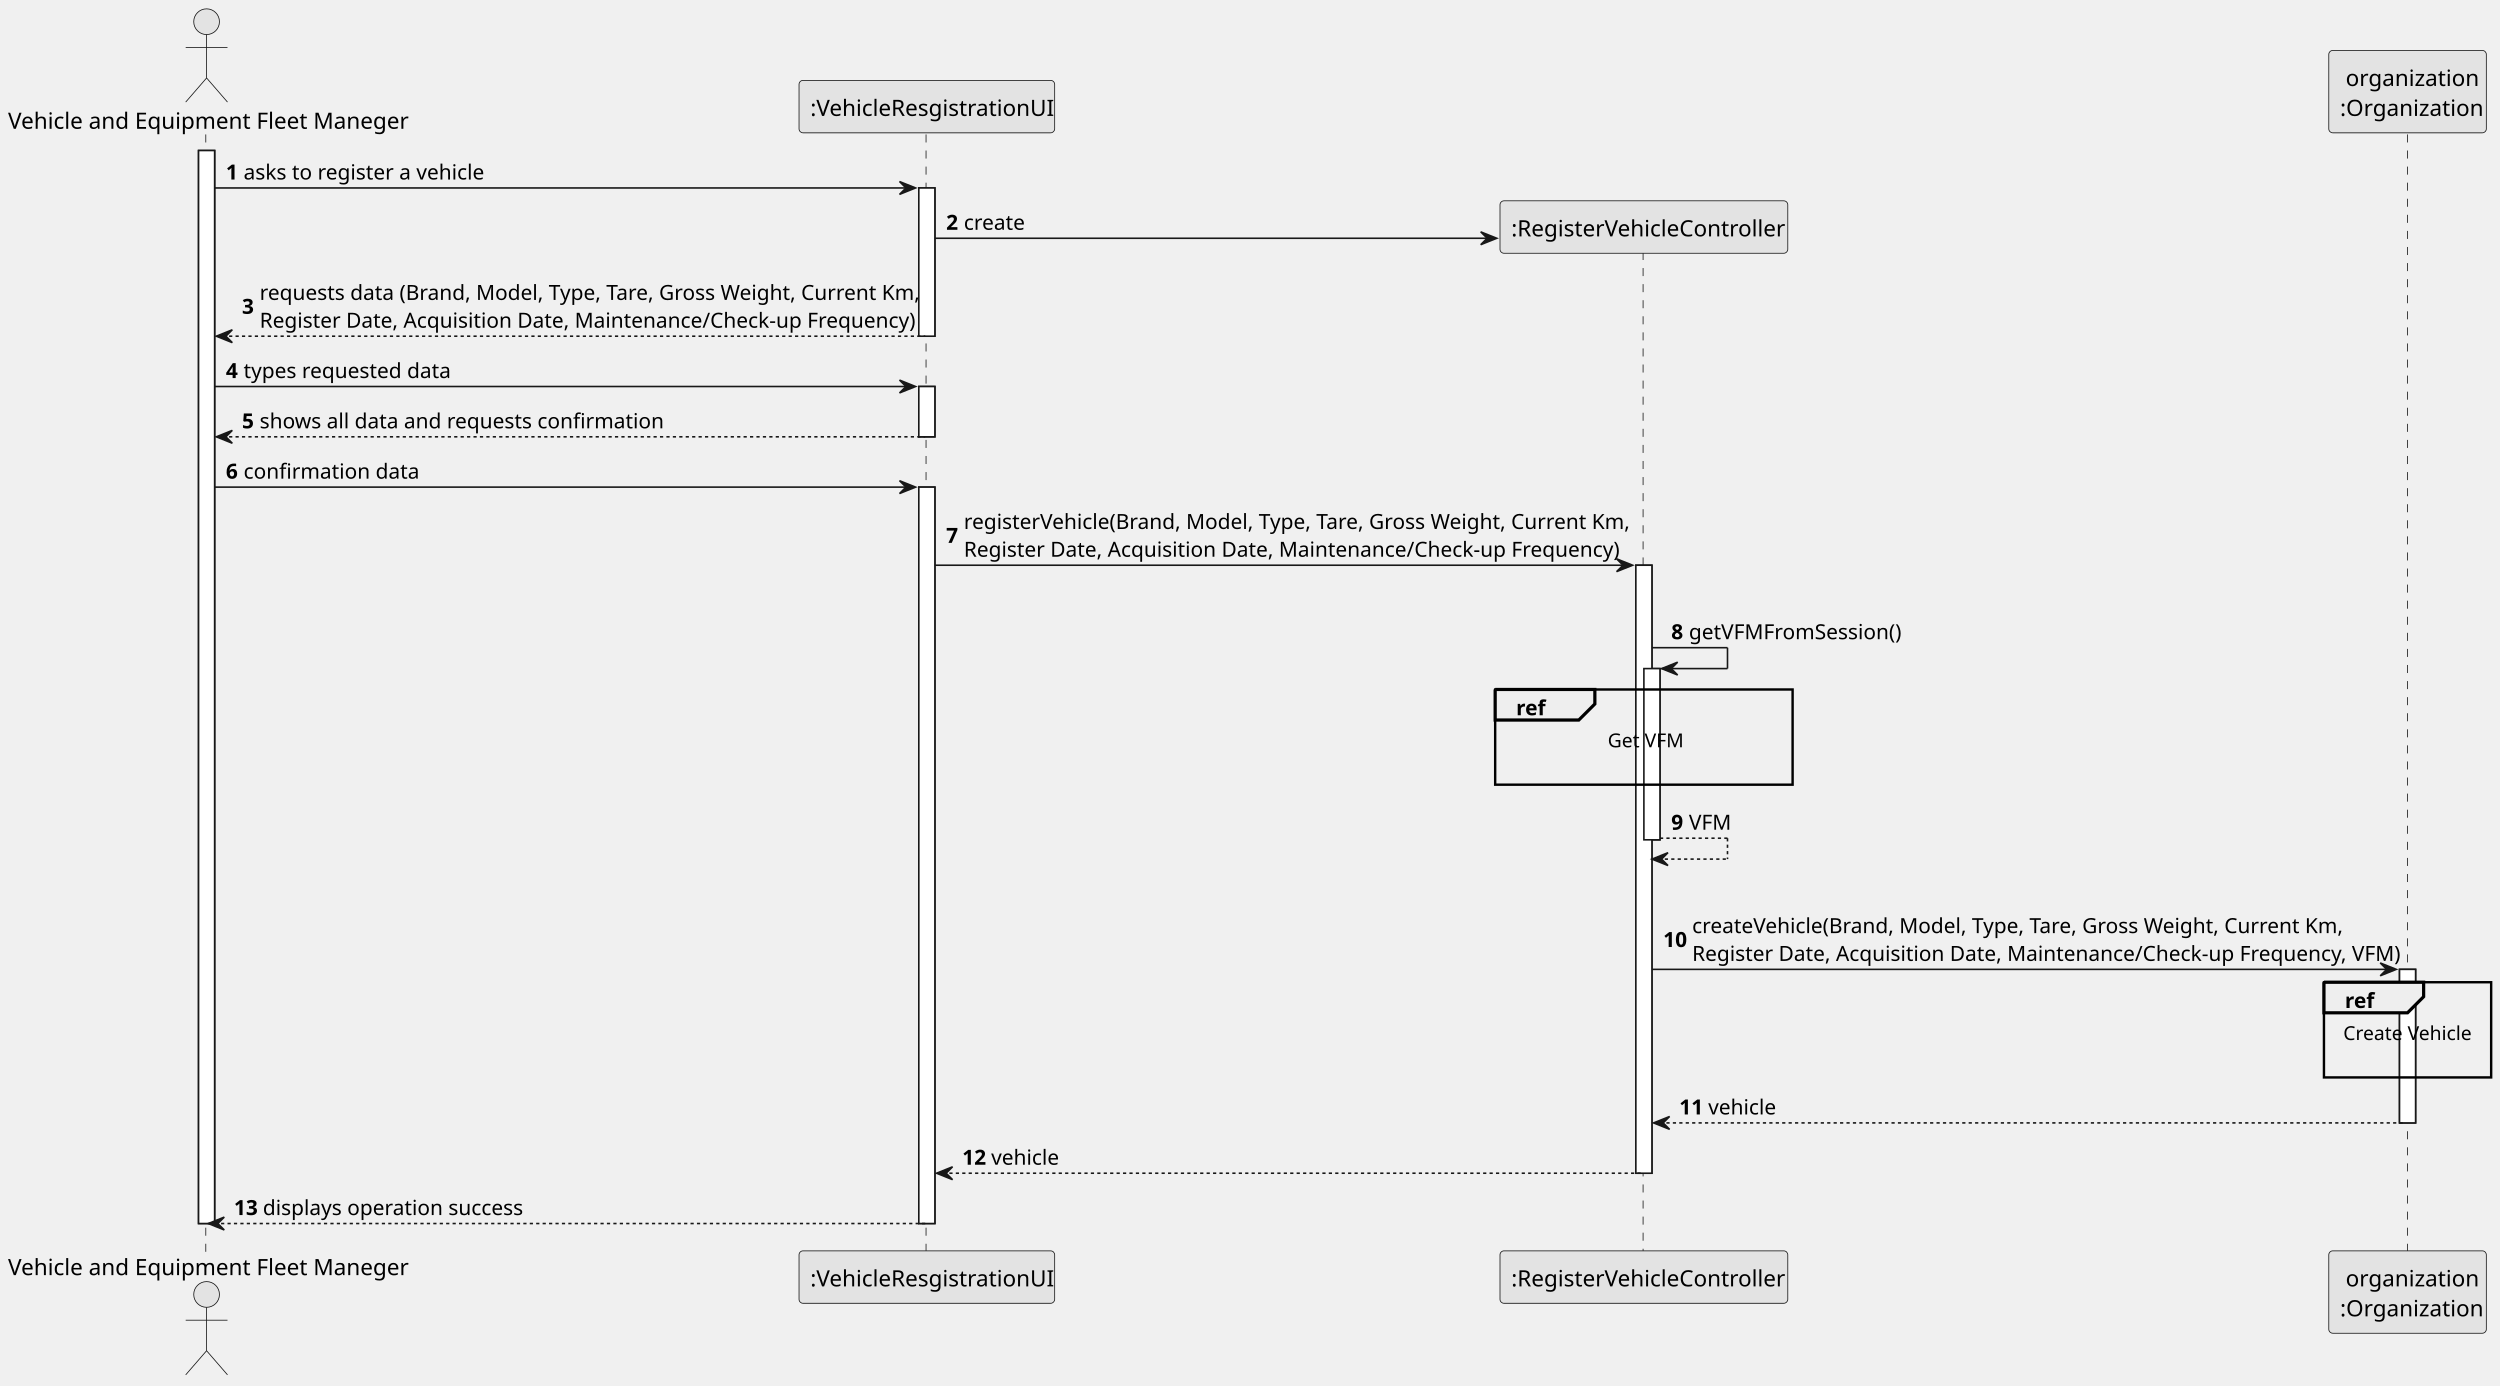
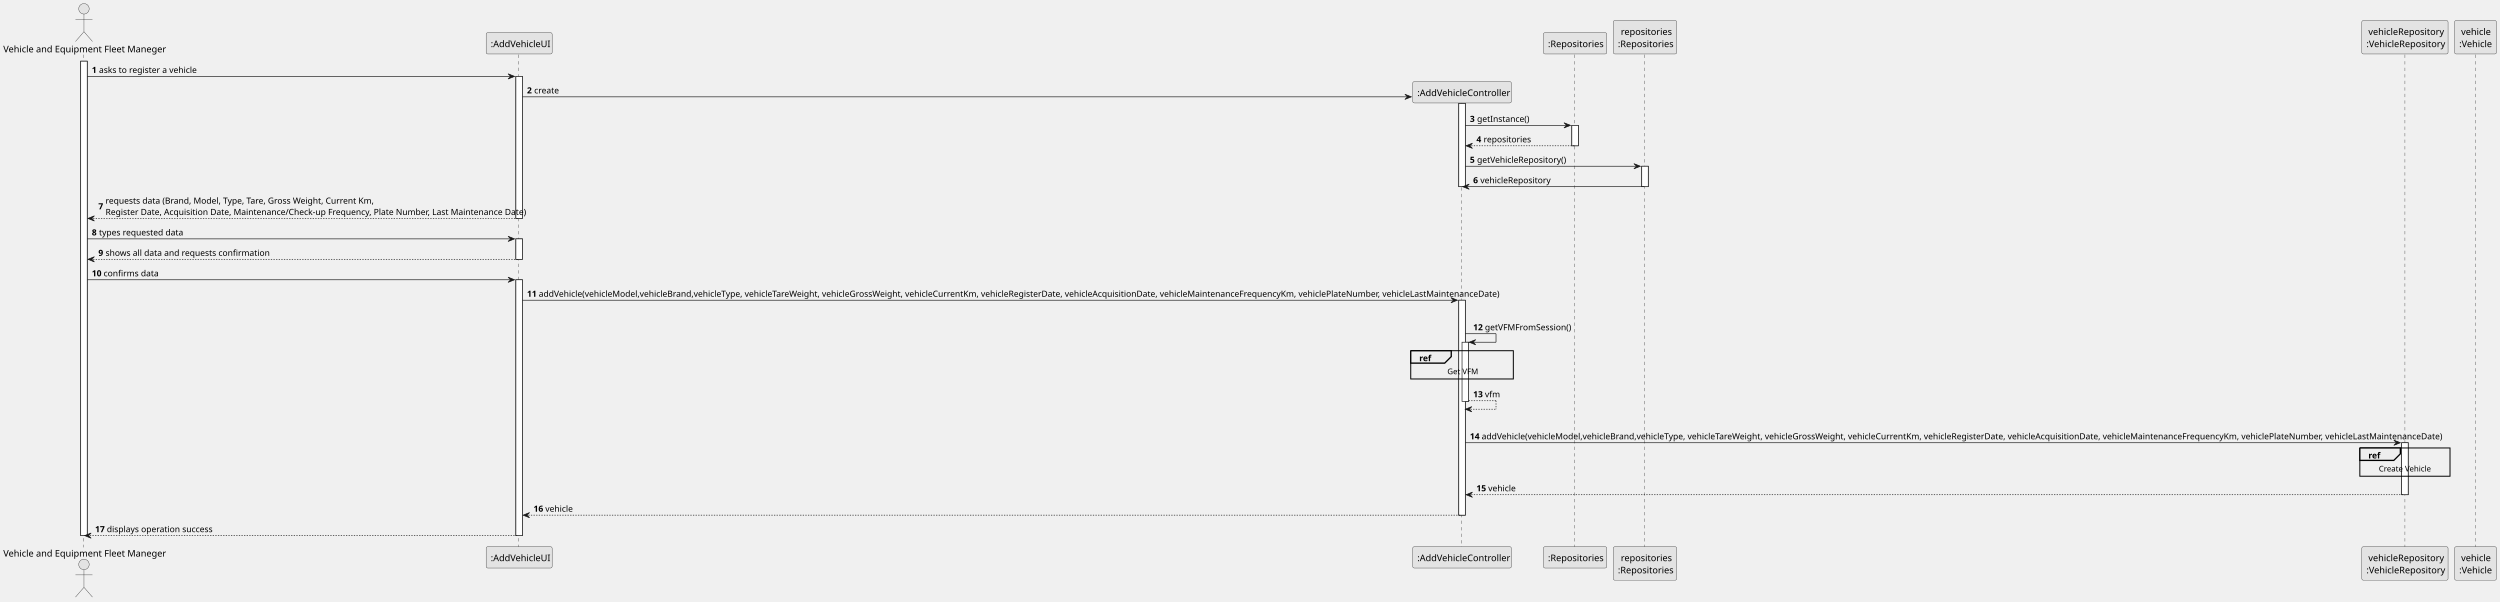
- <svg xmlns="http://www.w3.org/2000/svg" contentStyleType="text/css" height="862px" preserveAspectRatio="none" style="width:1555px;height:862px;background:#FFFFFF;" version="1.1" viewBox="0 0 1555 862" width="1555px" zoomAndPan="magnify">
+ <svg xmlns="http://www.w3.org/2000/svg" contentStyleType="text/css" height="920px" preserveAspectRatio="none" style="width:3826px;height:920px;background:#FFFFFF;" version="1.1" viewBox="0 0 3826 920" width="3826px" zoomAndPan="magnify">
  <defs />
  <g>
-     <rect fill="#FFFFFF" height="667.412" style="stroke:#181818;stroke-width:1.0;" width="10" x="123.5" y="93.621" />
-     <rect fill="#FFFFFF" height="92.203" style="stroke:#181818;stroke-width:1.0;" width="10" x="571.5" y="116.912" />
-     <rect fill="#FFFFFF" height="31.291" style="stroke:#181818;stroke-width:1.0;" width="10" x="571.5" y="240.406" />
-     <rect fill="#FFFFFF" height="458.045" style="stroke:#181818;stroke-width:1.0;" width="10" x="571.5" y="302.988" />
-     <rect fill="#FFFFFF" height="378.172" style="stroke:#181818;stroke-width:1.0;" width="10" x="1017.5" y="351.57" />
-     <rect fill="#FFFFFF" height="106.504" style="stroke:#181818;stroke-width:1.0;" width="10" x="1022.5" y="415.861" />
-     <rect fill="#FFFFFF" height="95.504" style="stroke:#181818;stroke-width:1.0;" width="10" x="1492.5" y="602.947" />
-     <line style="stroke:#181818;stroke-width:0.5;stroke-dasharray:5.0,5.0;" x1="128" x2="128" y1="83.621" y2="779.033" />
-     <line style="stroke:#181818;stroke-width:0.5;stroke-dasharray:5.0,5.0;" x1="576" x2="576" y1="83.621" y2="779.033" />
-     <line style="stroke:#181818;stroke-width:0.5;stroke-dasharray:5.0,5.0;" x1="1022" x2="1022" y1="156.723" y2="779.033" />
-     <line style="stroke:#181818;stroke-width:0.5;stroke-dasharray:5.0,5.0;" x1="1497.5" x2="1497.5" y1="83.621" y2="779.033" />
+     <rect fill="#FFFFFF" height="726.072" style="stroke:#181818;stroke-width:1.0;" width="10" x="123.5" y="93.621" />
+     <rect fill="#FFFFFF" height="217.367" style="stroke:#181818;stroke-width:1.0;" width="10" x="789.5" y="116.912" />
+     <rect fill="#FFFFFF" height="31.291" style="stroke:#181818;stroke-width:1.0;" width="10" x="789.5" y="365.57" />
+     <rect fill="#FFFFFF" height="391.541" style="stroke:#181818;stroke-width:1.0;" width="10" x="789.5" y="428.152" />
+     <rect fill="#FFFFFF" height="127.494" style="stroke:#181818;stroke-width:1.0;" width="10" x="2232.5" y="158.203" />
+     <rect fill="#FFFFFF" height="328.959" style="stroke:#181818;stroke-width:1.0;" width="10" x="2232.5" y="459.443" />
+     <rect fill="#FFFFFF" height="90.543" style="stroke:#181818;stroke-width:1.0;" width="10" x="2237.5" y="523.734" />
+     <rect fill="#FFFFFF" height="31.291" style="stroke:#181818;stroke-width:1.0;" width="10" x="2405.5" y="191.824" />
+     <rect fill="#FFFFFF" height="31.291" style="stroke:#181818;stroke-width:1.0;" width="10" x="2512.5" y="254.406" />
+     <rect fill="#FFFFFF" height="79.543" style="stroke:#181818;stroke-width:1.0;" width="10" x="3675.5" y="677.568" />
+     <line style="stroke:#181818;stroke-width:0.5;stroke-dasharray:5.0,5.0;" x1="128" x2="128" y1="83.621" y2="837.693" />
+     <line style="stroke:#181818;stroke-width:0.5;stroke-dasharray:5.0,5.0;" x1="794" x2="794" y1="83.621" y2="837.693" />
+     <line style="stroke:#181818;stroke-width:0.5;stroke-dasharray:5.0,5.0;" x1="2237" x2="2237" y1="156.723" y2="837.693" />
+     <line style="stroke:#181818;stroke-width:0.5;stroke-dasharray:5.0,5.0;" x1="2410" x2="2410" y1="83.621" y2="837.693" />
+     <line style="stroke:#181818;stroke-width:0.5;stroke-dasharray:5.0,5.0;" x1="2517" x2="2517" y1="83.621" y2="837.693" />
+     <line style="stroke:#181818;stroke-width:0.5;stroke-dasharray:5.0,5.0;" x1="3680.5" x2="3680.5" y1="83.621" y2="837.693" />
+     <line style="stroke:#181818;stroke-width:0.5;stroke-dasharray:5.0,5.0;" x1="3788.5" x2="3788.5" y1="83.621" y2="837.693" />
    <text fill="#000000" font-family="sans-serif" font-size="14" lengthAdjust="spacing" textLength="241" x="5" y="80.107">Vehicle and Equipment Fleet Maneger</text>
    <ellipse cx="128.5" cy="13.5" fill="#E3E3E3" rx="8" ry="8" style="stroke:#181818;stroke-width:0.5;" />
    <path d="M128.5,21.5 L128.5,48.5 M115.5,29.5 L141.5,29.5 M128.5,48.5 L115.5,63.5 M128.5,48.5 L141.5,63.5 " fill="none" style="stroke:#181818;stroke-width:0.5;" />
-     <text fill="#000000" font-family="sans-serif" font-size="14" lengthAdjust="spacing" textLength="241" x="5" y="793.141">Vehicle and Equipment Fleet Maneger</text>
-     <ellipse cx="128.5" cy="805.154" fill="#E3E3E3" rx="8" ry="8" style="stroke:#181818;stroke-width:0.5;" />
-     <path d="M128.5,813.154 L128.5,840.154 M115.5,821.154 L141.5,821.154 M128.5,840.154 L115.5,855.154 M128.5,840.154 L141.5,855.154 " fill="none" style="stroke:#181818;stroke-width:0.5;" />
-     <rect fill="#E3E3E3" height="32.621" rx="2.5" ry="2.5" style="stroke:#181818;stroke-width:0.5;" width="159" x="497" y="50" />
-     <text fill="#000000" font-family="sans-serif" font-size="14" lengthAdjust="spacing" textLength="145" x="504" y="72.107">:VehicleResgistrationUI</text>
-     <rect fill="#E3E3E3" height="32.621" rx="2.5" ry="2.5" style="stroke:#181818;stroke-width:0.5;" width="159" x="497" y="778.033" />
-     <text fill="#000000" font-family="sans-serif" font-size="14" lengthAdjust="spacing" textLength="145" x="504" y="800.141">:VehicleResgistrationUI</text>
-     <rect fill="#E3E3E3" height="32.621" rx="2.5" ry="2.5" style="stroke:#181818;stroke-width:0.5;" width="179" x="933" y="778.033" />
-     <text fill="#000000" font-family="sans-serif" font-size="14" lengthAdjust="spacing" textLength="165" x="940" y="800.141">:RegisterVehicleController</text>
-     <rect fill="#E3E3E3" height="51.242" rx="2.5" ry="2.5" style="stroke:#181818;stroke-width:0.5;" width="98" x="1448.5" y="31.379" />
-     <text fill="#000000" font-family="sans-serif" font-size="14" lengthAdjust="spacing" textLength="77" x="1459" y="53.486">organization</text>
-     <text fill="#000000" font-family="sans-serif" font-size="14" lengthAdjust="spacing" textLength="84" x="1455.5" y="72.107">:Organization</text>
-     <rect fill="#E3E3E3" height="51.242" rx="2.5" ry="2.5" style="stroke:#181818;stroke-width:0.5;" width="98" x="1448.5" y="778.033" />
-     <text fill="#000000" font-family="sans-serif" font-size="14" lengthAdjust="spacing" textLength="77" x="1459" y="800.141">organization</text>
-     <text fill="#000000" font-family="sans-serif" font-size="14" lengthAdjust="spacing" textLength="84" x="1455.5" y="818.762">:Organization</text>
-     <rect fill="#FFFFFF" height="667.412" style="stroke:#181818;stroke-width:1.0;" width="10" x="123.5" y="93.621" />
-     <rect fill="#FFFFFF" height="92.203" style="stroke:#181818;stroke-width:1.0;" width="10" x="571.5" y="116.912" />
-     <rect fill="#FFFFFF" height="31.291" style="stroke:#181818;stroke-width:1.0;" width="10" x="571.5" y="240.406" />
-     <rect fill="#FFFFFF" height="458.045" style="stroke:#181818;stroke-width:1.0;" width="10" x="571.5" y="302.988" />
-     <rect fill="#FFFFFF" height="378.172" style="stroke:#181818;stroke-width:1.0;" width="10" x="1017.5" y="351.57" />
-     <rect fill="#FFFFFF" height="106.504" style="stroke:#181818;stroke-width:1.0;" width="10" x="1022.5" y="415.861" />
-     <rect fill="#FFFFFF" height="95.504" style="stroke:#181818;stroke-width:1.0;" width="10" x="1492.5" y="602.947" />
-     <polygon fill="#181818" points="559.5,112.912,569.5,116.912,559.5,120.912,563.5,116.912" style="stroke:#181818;stroke-width:1.0;" />
-     <line style="stroke:#181818;stroke-width:1.0;" x1="133.5" x2="565.5" y1="116.912" y2="116.912" />
+     <text fill="#000000" font-family="sans-serif" font-size="14" lengthAdjust="spacing" textLength="241" x="5" y="851.801">Vehicle and Equipment Fleet Maneger</text>
+     <ellipse cx="128.5" cy="863.814" fill="#E3E3E3" rx="8" ry="8" style="stroke:#181818;stroke-width:0.5;" />
+     <path d="M128.5,871.814 L128.5,898.814 M115.5,879.814 L141.5,879.814 M128.5,898.814 L115.5,913.814 M128.5,898.814 L141.5,913.814 " fill="none" style="stroke:#181818;stroke-width:0.5;" />
+     <rect fill="#E3E3E3" height="32.621" rx="2.5" ry="2.5" style="stroke:#181818;stroke-width:0.5;" width="101" x="744" y="50" />
+     <text fill="#000000" font-family="sans-serif" font-size="14" lengthAdjust="spacing" textLength="87" x="751" y="72.107">:AddVehicleUI</text>
+     <rect fill="#E3E3E3" height="32.621" rx="2.5" ry="2.5" style="stroke:#181818;stroke-width:0.5;" width="101" x="744" y="836.693" />
+     <text fill="#000000" font-family="sans-serif" font-size="14" lengthAdjust="spacing" textLength="87" x="751" y="858.801">:AddVehicleUI</text>
+     <rect fill="#E3E3E3" height="32.621" rx="2.5" ry="2.5" style="stroke:#181818;stroke-width:0.5;" width="151" x="2162" y="836.693" />
+     <text fill="#000000" font-family="sans-serif" font-size="14" lengthAdjust="spacing" textLength="137" x="2169" y="858.801">:AddVehicleController</text>
+     <rect fill="#E3E3E3" height="32.621" rx="2.5" ry="2.5" style="stroke:#181818;stroke-width:0.5;" width="97" x="2362" y="50" />
+     <text fill="#000000" font-family="sans-serif" font-size="14" lengthAdjust="spacing" textLength="83" x="2369" y="72.107">:Repositories</text>
+     <rect fill="#E3E3E3" height="32.621" rx="2.5" ry="2.5" style="stroke:#181818;stroke-width:0.5;" width="97" x="2362" y="836.693" />
+     <text fill="#000000" font-family="sans-serif" font-size="14" lengthAdjust="spacing" textLength="83" x="2369" y="858.801">:Repositories</text>
+     <rect fill="#E3E3E3" height="51.242" rx="2.5" ry="2.5" style="stroke:#181818;stroke-width:0.5;" width="97" x="2469" y="31.379" />
+     <text fill="#000000" font-family="sans-serif" font-size="14" lengthAdjust="spacing" textLength="74" x="2480.5" y="53.486">repositories</text>
+     <text fill="#000000" font-family="sans-serif" font-size="14" lengthAdjust="spacing" textLength="83" x="2476" y="72.107">:Repositories</text>
+     <rect fill="#E3E3E3" height="51.242" rx="2.5" ry="2.5" style="stroke:#181818;stroke-width:0.5;" width="97" x="2469" y="836.693" />
+     <text fill="#000000" font-family="sans-serif" font-size="14" lengthAdjust="spacing" textLength="74" x="2480.5" y="858.801">repositories</text>
+     <text fill="#000000" font-family="sans-serif" font-size="14" lengthAdjust="spacing" textLength="83" x="2476" y="877.422">:Repositories</text>
+     <rect fill="#E3E3E3" height="51.242" rx="2.5" ry="2.5" style="stroke:#181818;stroke-width:0.5;" width="132" x="3614.5" y="31.379" />
+     <text fill="#000000" font-family="sans-serif" font-size="14" lengthAdjust="spacing" textLength="112" x="3624.5" y="53.486">vehicleRepository</text>
+     <text fill="#000000" font-family="sans-serif" font-size="14" lengthAdjust="spacing" textLength="118" x="3621.5" y="72.107">:VehicleRepository</text>
+     <rect fill="#E3E3E3" height="51.242" rx="2.5" ry="2.5" style="stroke:#181818;stroke-width:0.5;" width="132" x="3614.5" y="836.693" />
+     <text fill="#000000" font-family="sans-serif" font-size="14" lengthAdjust="spacing" textLength="112" x="3624.5" y="858.801">vehicleRepository</text>
+     <text fill="#000000" font-family="sans-serif" font-size="14" lengthAdjust="spacing" textLength="118" x="3621.5" y="877.422">:VehicleRepository</text>
+     <rect fill="#E3E3E3" height="51.242" rx="2.5" ry="2.5" style="stroke:#181818;stroke-width:0.5;" width="64" x="3756.5" y="31.379" />
+     <text fill="#000000" font-family="sans-serif" font-size="14" lengthAdjust="spacing" textLength="44" x="3766.5" y="53.486">vehicle</text>
+     <text fill="#000000" font-family="sans-serif" font-size="14" lengthAdjust="spacing" textLength="50" x="3763.5" y="72.107">:Vehicle</text>
+     <rect fill="#E3E3E3" height="51.242" rx="2.5" ry="2.5" style="stroke:#181818;stroke-width:0.5;" width="64" x="3756.5" y="836.693" />
+     <text fill="#000000" font-family="sans-serif" font-size="14" lengthAdjust="spacing" textLength="44" x="3766.5" y="858.801">vehicle</text>
+     <text fill="#000000" font-family="sans-serif" font-size="14" lengthAdjust="spacing" textLength="50" x="3763.5" y="877.422">:Vehicle</text>
+     <rect fill="#FFFFFF" height="726.072" style="stroke:#181818;stroke-width:1.0;" width="10" x="123.5" y="93.621" />
+     <rect fill="#FFFFFF" height="217.367" style="stroke:#181818;stroke-width:1.0;" width="10" x="789.5" y="116.912" />
+     <rect fill="#FFFFFF" height="31.291" style="stroke:#181818;stroke-width:1.0;" width="10" x="789.5" y="365.57" />
+     <rect fill="#FFFFFF" height="391.541" style="stroke:#181818;stroke-width:1.0;" width="10" x="789.5" y="428.152" />
+     <rect fill="#FFFFFF" height="127.494" style="stroke:#181818;stroke-width:1.0;" width="10" x="2232.5" y="158.203" />
+     <rect fill="#FFFFFF" height="328.959" style="stroke:#181818;stroke-width:1.0;" width="10" x="2232.5" y="459.443" />
+     <rect fill="#FFFFFF" height="90.543" style="stroke:#181818;stroke-width:1.0;" width="10" x="2237.5" y="523.734" />
+     <rect fill="#FFFFFF" height="31.291" style="stroke:#181818;stroke-width:1.0;" width="10" x="2405.5" y="191.824" />
+     <rect fill="#FFFFFF" height="31.291" style="stroke:#181818;stroke-width:1.0;" width="10" x="2512.5" y="254.406" />
+     <rect fill="#FFFFFF" height="79.543" style="stroke:#181818;stroke-width:1.0;" width="10" x="3675.5" y="677.568" />
+     <polygon fill="#181818" points="777.5,112.912,787.5,116.912,777.5,120.912,781.5,116.912" style="stroke:#181818;stroke-width:1.0;" />
+     <line style="stroke:#181818;stroke-width:1.0;" x1="133.5" x2="783.5" y1="116.912" y2="116.912" />
    <text fill="#000000" font-family="sans-serif" font-size="13" font-weight="bold" lengthAdjust="spacing" textLength="7" x="140.5" y="111.649">1</text>
    <text fill="#000000" font-family="sans-serif" font-size="13" lengthAdjust="spacing" textLength="144" x="151.5" y="111.649">asks to register a vehicle</text>
-     <polygon fill="#181818" points="921,144.203,931,148.203,921,152.203,925,148.203" style="stroke:#181818;stroke-width:1.0;" />
-     <line style="stroke:#181818;stroke-width:1.0;" x1="581.5" x2="927" y1="148.203" y2="148.203" />
-     <text fill="#000000" font-family="sans-serif" font-size="13" font-weight="bold" lengthAdjust="spacing" textLength="7" x="588.5" y="142.94">2</text>
-     <text fill="#000000" font-family="sans-serif" font-size="13" lengthAdjust="spacing" textLength="36" x="599.5" y="142.94">create</text>
-     <rect fill="#E3E3E3" height="32.621" rx="2.5" ry="2.5" style="stroke:#181818;stroke-width:0.5;" width="179" x="933" y="124.912" />
-     <text fill="#000000" font-family="sans-serif" font-size="14" lengthAdjust="spacing" textLength="165" x="940" y="147.019">:RegisterVehicleController</text>
-     <polygon fill="#181818" points="144.5,205.115,134.5,209.115,144.5,213.115,140.5,209.115" style="stroke:#181818;stroke-width:1.0;" />
-     <line style="stroke:#181818;stroke-width:1.0;stroke-dasharray:2.0,2.0;" x1="138.5" x2="575.5" y1="209.115" y2="209.115" />
-     <text fill="#000000" font-family="sans-serif" font-size="13" font-weight="bold" lengthAdjust="spacing" textLength="7" x="150.5" y="195.207">3</text>
-     <text fill="#000000" font-family="sans-serif" font-size="13" lengthAdjust="spacing" textLength="399" x="161.5" y="186.561">requests data (Brand, Model, Type, Tare, Gross Weight, Current Km,</text>
-     <text fill="#000000" font-family="sans-serif" font-size="13" lengthAdjust="spacing" textLength="392" x="161.5" y="203.852">Register Date, Acquisition Date, Maintenance/Check-up Frequency)</text>
-     <polygon fill="#181818" points="559.5,236.406,569.5,240.406,559.5,244.406,563.5,240.406" style="stroke:#181818;stroke-width:1.0;" />
-     <line style="stroke:#181818;stroke-width:1.0;" x1="133.5" x2="565.5" y1="240.406" y2="240.406" />
-     <text fill="#000000" font-family="sans-serif" font-size="13" font-weight="bold" lengthAdjust="spacing" textLength="7" x="140.5" y="235.144">4</text>
-     <text fill="#000000" font-family="sans-serif" font-size="13" lengthAdjust="spacing" textLength="122" x="151.5" y="235.144">types requested data</text>
-     <polygon fill="#181818" points="144.5,267.697,134.5,271.697,144.5,275.697,140.5,271.697" style="stroke:#181818;stroke-width:1.0;" />
-     <line style="stroke:#181818;stroke-width:1.0;stroke-dasharray:2.0,2.0;" x1="138.5" x2="575.5" y1="271.697" y2="271.697" />
-     <text fill="#000000" font-family="sans-serif" font-size="13" font-weight="bold" lengthAdjust="spacing" textLength="7" x="150.5" y="266.435">5</text>
-     <text fill="#000000" font-family="sans-serif" font-size="13" lengthAdjust="spacing" textLength="236" x="161.5" y="266.435">shows all data and requests confirmation</text>
-     <polygon fill="#181818" points="559.5,298.988,569.5,302.988,559.5,306.988,563.5,302.988" style="stroke:#181818;stroke-width:1.0;" />
-     <line style="stroke:#181818;stroke-width:1.0;" x1="133.5" x2="565.5" y1="302.988" y2="302.988" />
-     <text fill="#000000" font-family="sans-serif" font-size="13" font-weight="bold" lengthAdjust="spacing" textLength="7" x="140.5" y="297.726">6</text>
-     <text fill="#000000" font-family="sans-serif" font-size="13" lengthAdjust="spacing" textLength="99" x="151.5" y="297.726">confirmation data</text>
-     <polygon fill="#181818" points="1005.5,347.57,1015.5,351.57,1005.5,355.57,1009.5,351.57" style="stroke:#181818;stroke-width:1.0;" />
-     <line style="stroke:#181818;stroke-width:1.0;" x1="581.5" x2="1011.5" y1="351.57" y2="351.57" />
-     <text fill="#000000" font-family="sans-serif" font-size="13" font-weight="bold" lengthAdjust="spacing" textLength="7" x="588.5" y="337.662">7</text>
-     <text fill="#000000" font-family="sans-serif" font-size="13" lengthAdjust="spacing" textLength="402" x="599.5" y="329.017">registerVehicle(Brand, Model, Type, Tare, Gross Weight, Current Km,</text>
-     <text fill="#000000" font-family="sans-serif" font-size="13" lengthAdjust="spacing" textLength="392" x="599.5" y="346.308">Register Date, Acquisition Date, Maintenance/Check-up Frequency)</text>
-     <line style="stroke:#181818;stroke-width:1.0;" x1="1027.5" x2="1074.5" y1="402.861" y2="402.861" />
-     <line style="stroke:#181818;stroke-width:1.0;" x1="1074.5" x2="1074.5" y1="402.861" y2="415.861" />
-     <line style="stroke:#181818;stroke-width:1.0;" x1="1033.5" x2="1074.5" y1="415.861" y2="415.861" />
-     <polygon fill="#181818" points="1043.5,411.861,1033.5,415.861,1043.5,419.861,1039.5,415.861" style="stroke:#181818;stroke-width:1.0;" />
-     <text fill="#000000" font-family="sans-serif" font-size="13" font-weight="bold" lengthAdjust="spacing" textLength="7" x="1039.5" y="397.599">8</text>
-     <text fill="#000000" font-family="sans-serif" font-size="13" lengthAdjust="spacing" textLength="131" x="1050.5" y="397.599">getVFMFromSession()</text>
-     <rect fill="none" height="59.213" style="stroke:#000000;stroke-width:1.5;" width="185" x="930" y="428.861" />
-     <path d="M930,428.861 L992,428.861 L992,437.861 L982,447.861 L930,447.861 L930,428.861 " fill="#EEEEEE" style="stroke:#000000;stroke-width:2.0;" />
-     <text fill="#000000" font-family="sans-serif" font-size="13" font-weight="bold" lengthAdjust="spacing" textLength="17" x="943" y="444.89">ref</text>
-     <text fill="#000000" font-family="sans-serif" font-size="12" lengthAdjust="spacing" textLength="45" x="1000" y="464.81">Get VFM</text>
-     <text fill="#000000" font-family="sans-serif" font-size="12" lengthAdjust="spacing" textLength="3" x="1021" y="480.772"> </text>
-     <line style="stroke:#181818;stroke-width:1.0;stroke-dasharray:2.0,2.0;" x1="1032.5" x2="1074.5" y1="521.365" y2="521.365" />
-     <line style="stroke:#181818;stroke-width:1.0;stroke-dasharray:2.0,2.0;" x1="1074.5" x2="1074.5" y1="521.365" y2="534.365" />
-     <line style="stroke:#181818;stroke-width:1.0;stroke-dasharray:2.0,2.0;" x1="1027.5" x2="1074.5" y1="534.365" y2="534.365" />
-     <polygon fill="#181818" points="1037.5,530.365,1027.5,534.365,1037.5,538.365,1033.5,534.365" style="stroke:#181818;stroke-width:1.0;" />
-     <text fill="#000000" font-family="sans-serif" font-size="13" font-weight="bold" lengthAdjust="spacing" textLength="7" x="1039.5" y="516.102">9</text>
-     <text fill="#000000" font-family="sans-serif" font-size="13" lengthAdjust="spacing" textLength="28" x="1050.5" y="516.102">VFM</text>
-     <polygon fill="#181818" points="1480.5,598.947,1490.5,602.947,1480.5,606.947,1484.5,602.947" style="stroke:#181818;stroke-width:1.0;" />
-     <line style="stroke:#181818;stroke-width:1.0;" x1="1027.5" x2="1486.5" y1="602.947" y2="602.947" />
-     <text fill="#000000" font-family="sans-serif" font-size="13" font-weight="bold" lengthAdjust="spacing" textLength="14" x="1034.5" y="589.039">10</text>
-     <text fill="#000000" font-family="sans-serif" font-size="13" lengthAdjust="spacing" textLength="395" x="1052.5" y="580.394">createVehicle(Brand, Model, Type, Tare, Gross Weight, Current Km,</text>
-     <text fill="#000000" font-family="sans-serif" font-size="13" lengthAdjust="spacing" textLength="428" x="1052.5" y="597.685">Register Date, Acquisition Date, Maintenance/Check-up Frequency, VFM)</text>
-     <rect fill="none" height="59.213" style="stroke:#000000;stroke-width:1.5;" width="104" x="1445.5" y="610.947" />
-     <path d="M1445.5,610.947 L1507.5,610.947 L1507.5,619.947 L1497.5,629.947 L1445.5,629.947 L1445.5,610.947 " fill="#EEEEEE" style="stroke:#000000;stroke-width:2.0;" />
-     <text fill="#000000" font-family="sans-serif" font-size="13" font-weight="bold" lengthAdjust="spacing" textLength="17" x="1458.5" y="626.976">ref</text>
-     <text fill="#000000" font-family="sans-serif" font-size="12" lengthAdjust="spacing" textLength="80" x="1457.5" y="646.896">Create Vehicle</text>
-     <text fill="#000000" font-family="sans-serif" font-size="12" lengthAdjust="spacing" textLength="3" x="1496" y="662.857"> </text>
-     <polygon fill="#181818" points="1038.5,694.451,1028.5,698.451,1038.5,702.451,1034.5,698.451" style="stroke:#181818;stroke-width:1.0;" />
-     <line style="stroke:#181818;stroke-width:1.0;stroke-dasharray:2.0,2.0;" x1="1032.5" x2="1496.5" y1="698.451" y2="698.451" />
-     <text fill="#000000" font-family="sans-serif" font-size="13" font-weight="bold" lengthAdjust="spacing" textLength="14" x="1044.5" y="693.188">11</text>
-     <text fill="#000000" font-family="sans-serif" font-size="13" lengthAdjust="spacing" textLength="39" x="1062.5" y="693.188">vehicle</text>
-     <polygon fill="#181818" points="592.5,725.742,582.5,729.742,592.5,733.742,588.5,729.742" style="stroke:#181818;stroke-width:1.0;" />
-     <line style="stroke:#181818;stroke-width:1.0;stroke-dasharray:2.0,2.0;" x1="586.5" x2="1021.5" y1="729.742" y2="729.742" />
-     <text fill="#000000" font-family="sans-serif" font-size="13" font-weight="bold" lengthAdjust="spacing" textLength="14" x="598.5" y="724.48">12</text>
-     <text fill="#000000" font-family="sans-serif" font-size="13" lengthAdjust="spacing" textLength="39" x="616.5" y="724.48">vehicle</text>
-     <polygon fill="#181818" points="139.5,757.033,129.5,761.033,139.5,765.033,135.5,761.033" style="stroke:#181818;stroke-width:1.0;" />
-     <line style="stroke:#181818;stroke-width:1.0;stroke-dasharray:2.0,2.0;" x1="133.5" x2="575.5" y1="761.033" y2="761.033" />
-     <text fill="#000000" font-family="sans-serif" font-size="13" font-weight="bold" lengthAdjust="spacing" textLength="14" x="145.5" y="755.77">13</text>
-     <text fill="#000000" font-family="sans-serif" font-size="13" lengthAdjust="spacing" textLength="158" x="163.5" y="755.77">displays operation success</text>
+     <polygon fill="#181818" points="2150,144.203,2160,148.203,2150,152.203,2154,148.203" style="stroke:#181818;stroke-width:1.0;" />
+     <line style="stroke:#181818;stroke-width:1.0;" x1="799.5" x2="2156" y1="148.203" y2="148.203" />
+     <text fill="#000000" font-family="sans-serif" font-size="13" font-weight="bold" lengthAdjust="spacing" textLength="7" x="806.5" y="142.94">2</text>
+     <text fill="#000000" font-family="sans-serif" font-size="13" lengthAdjust="spacing" textLength="36" x="817.5" y="142.94">create</text>
+     <rect fill="#E3E3E3" height="32.621" rx="2.5" ry="2.5" style="stroke:#181818;stroke-width:0.5;" width="151" x="2162" y="124.912" />
+     <text fill="#000000" font-family="sans-serif" font-size="14" lengthAdjust="spacing" textLength="137" x="2169" y="147.019">:AddVehicleController</text>
+     <polygon fill="#181818" points="2393.5,187.824,2403.5,191.824,2393.5,195.824,2397.5,191.824" style="stroke:#181818;stroke-width:1.0;" />
+     <line style="stroke:#181818;stroke-width:1.0;" x1="2242.5" x2="2399.5" y1="191.824" y2="191.824" />
+     <text fill="#000000" font-family="sans-serif" font-size="13" font-weight="bold" lengthAdjust="spacing" textLength="7" x="2249.5" y="186.561">3</text>
+     <text fill="#000000" font-family="sans-serif" font-size="13" lengthAdjust="spacing" textLength="75" x="2260.5" y="186.561">getInstance()</text>
+     <polygon fill="#181818" points="2253.5,219.115,2243.5,223.115,2253.5,227.115,2249.5,223.115" style="stroke:#181818;stroke-width:1.0;" />
+     <line style="stroke:#181818;stroke-width:1.0;stroke-dasharray:2.0,2.0;" x1="2247.5" x2="2409.5" y1="223.115" y2="223.115" />
+     <text fill="#000000" font-family="sans-serif" font-size="13" font-weight="bold" lengthAdjust="spacing" textLength="7" x="2259.5" y="217.852">4</text>
+     <text fill="#000000" font-family="sans-serif" font-size="13" lengthAdjust="spacing" textLength="67" x="2270.5" y="217.852">repositories</text>
+     <polygon fill="#181818" points="2500.5,250.406,2510.5,254.406,2500.5,258.406,2504.5,254.406" style="stroke:#181818;stroke-width:1.0;" />
+     <line style="stroke:#181818;stroke-width:1.0;" x1="2242.5" x2="2506.5" y1="254.406" y2="254.406" />
+     <text fill="#000000" font-family="sans-serif" font-size="13" font-weight="bold" lengthAdjust="spacing" textLength="7" x="2249.5" y="249.144">5</text>
+     <text fill="#000000" font-family="sans-serif" font-size="13" lengthAdjust="spacing" textLength="131" x="2260.5" y="249.144">getVehicleRepository()</text>
+     <polygon fill="#181818" points="2248.5,281.697,2238.5,285.697,2248.5,289.697,2244.5,285.697" style="stroke:#181818;stroke-width:1.0;" />
+     <line style="stroke:#181818;stroke-width:1.0;" x1="2242.5" x2="2516.5" y1="285.697" y2="285.697" />
+     <text fill="#000000" font-family="sans-serif" font-size="13" font-weight="bold" lengthAdjust="spacing" textLength="7" x="2254.5" y="280.435">6</text>
+     <text fill="#000000" font-family="sans-serif" font-size="13" lengthAdjust="spacing" textLength="101" x="2265.5" y="280.435">vehicleRepository</text>
+     <polygon fill="#181818" points="144.5,330.279,134.5,334.279,144.5,338.279,140.5,334.279" style="stroke:#181818;stroke-width:1.0;" />
+     <line style="stroke:#181818;stroke-width:1.0;stroke-dasharray:2.0,2.0;" x1="138.5" x2="793.5" y1="334.279" y2="334.279" />
+     <text fill="#000000" font-family="sans-serif" font-size="13" font-weight="bold" lengthAdjust="spacing" textLength="7" x="150.5" y="320.371">7</text>
+     <text fill="#000000" font-family="sans-serif" font-size="13" lengthAdjust="spacing" textLength="399" x="161.5" y="311.726">requests data (Brand, Model, Type, Tare, Gross Weight, Current Km,</text>
+     <text fill="#000000" font-family="sans-serif" font-size="13" lengthAdjust="spacing" textLength="621" x="161.5" y="329.017">Register Date, Acquisition Date, Maintenance/Check-up Frequency, Plate Number, Last Maintenance Date)</text>
+     <polygon fill="#181818" points="777.5,361.57,787.5,365.57,777.5,369.57,781.5,365.57" style="stroke:#181818;stroke-width:1.0;" />
+     <line style="stroke:#181818;stroke-width:1.0;" x1="133.5" x2="783.5" y1="365.57" y2="365.57" />
+     <text fill="#000000" font-family="sans-serif" font-size="13" font-weight="bold" lengthAdjust="spacing" textLength="7" x="140.5" y="360.308">8</text>
+     <text fill="#000000" font-family="sans-serif" font-size="13" lengthAdjust="spacing" textLength="122" x="151.5" y="360.308">types requested data</text>
+     <polygon fill="#181818" points="144.5,392.861,134.5,396.861,144.5,400.861,140.5,396.861" style="stroke:#181818;stroke-width:1.0;" />
+     <line style="stroke:#181818;stroke-width:1.0;stroke-dasharray:2.0,2.0;" x1="138.5" x2="793.5" y1="396.861" y2="396.861" />
+     <text fill="#000000" font-family="sans-serif" font-size="13" font-weight="bold" lengthAdjust="spacing" textLength="7" x="150.5" y="391.599">9</text>
+     <text fill="#000000" font-family="sans-serif" font-size="13" lengthAdjust="spacing" textLength="236" x="161.5" y="391.599">shows all data and requests confirmation</text>
+     <polygon fill="#181818" points="777.5,424.152,787.5,428.152,777.5,432.152,781.5,428.152" style="stroke:#181818;stroke-width:1.0;" />
+     <line style="stroke:#181818;stroke-width:1.0;" x1="133.5" x2="783.5" y1="428.152" y2="428.152" />
+     <text fill="#000000" font-family="sans-serif" font-size="13" font-weight="bold" lengthAdjust="spacing" textLength="14" x="140.5" y="422.89">10</text>
+     <text fill="#000000" font-family="sans-serif" font-size="13" lengthAdjust="spacing" textLength="78" x="158.5" y="422.89">confirms data</text>
+     <polygon fill="#181818" points="2220.5,455.443,2230.5,459.443,2220.5,463.443,2224.5,459.443" style="stroke:#181818;stroke-width:1.0;" />
+     <line style="stroke:#181818;stroke-width:1.0;" x1="799.5" x2="2226.5" y1="459.443" y2="459.443" />
+     <text fill="#000000" font-family="sans-serif" font-size="13" font-weight="bold" lengthAdjust="spacing" textLength="14" x="806.5" y="454.181">11</text>
+     <text fill="#000000" font-family="sans-serif" font-size="13" lengthAdjust="spacing" textLength="1396" x="824.5" y="454.181">addVehicle(vehicleModel,vehicleBrand,vehicleType, vehicleTareWeight, vehicleGrossWeight, vehicleCurrentKm, vehicleRegisterDate, vehicleAcquisitionDate, vehicleMaintenanceFrequencyKm, vehiclePlateNumber, vehicleLastMaintenanceDate)</text>
+     <line style="stroke:#181818;stroke-width:1.0;" x1="2242.5" x2="2289.5" y1="510.734" y2="510.734" />
+     <line style="stroke:#181818;stroke-width:1.0;" x1="2289.5" x2="2289.5" y1="510.734" y2="523.734" />
+     <line style="stroke:#181818;stroke-width:1.0;" x1="2248.5" x2="2289.5" y1="523.734" y2="523.734" />
+     <polygon fill="#181818" points="2258.5,519.734,2248.5,523.734,2258.5,527.734,2254.5,523.734" style="stroke:#181818;stroke-width:1.0;" />
+     <text fill="#000000" font-family="sans-serif" font-size="13" font-weight="bold" lengthAdjust="spacing" textLength="14" x="2254.5" y="505.472">12</text>
+     <text fill="#000000" font-family="sans-serif" font-size="13" lengthAdjust="spacing" textLength="131" x="2272.5" y="505.472">getVFMFromSession()</text>
+     <rect fill="none" height="43.252" style="stroke:#000000;stroke-width:1.5;" width="157" x="2159" y="536.734" />
+     <path d="M2159,536.734 L2221,536.734 L2221,545.734 L2211,555.734 L2159,555.734 L2159,536.734 " fill="#EEEEEE" style="stroke:#000000;stroke-width:2.0;" />
+     <text fill="#000000" font-family="sans-serif" font-size="13" font-weight="bold" lengthAdjust="spacing" textLength="17" x="2172" y="552.763">ref</text>
+     <text fill="#000000" font-family="sans-serif" font-size="12" lengthAdjust="spacing" textLength="45" x="2215" y="572.684">Get VFM</text>
+     <line style="stroke:#181818;stroke-width:1.0;stroke-dasharray:2.0,2.0;" x1="2247.5" x2="2289.5" y1="613.277" y2="613.277" />
+     <line style="stroke:#181818;stroke-width:1.0;stroke-dasharray:2.0,2.0;" x1="2289.5" x2="2289.5" y1="613.277" y2="626.277" />
+     <line style="stroke:#181818;stroke-width:1.0;stroke-dasharray:2.0,2.0;" x1="2242.5" x2="2289.5" y1="626.277" y2="626.277" />
+     <polygon fill="#181818" points="2252.5,622.277,2242.5,626.277,2252.5,630.277,2248.5,626.277" style="stroke:#181818;stroke-width:1.0;" />
+     <text fill="#000000" font-family="sans-serif" font-size="13" font-weight="bold" lengthAdjust="spacing" textLength="14" x="2254.5" y="608.015">13</text>
+     <text fill="#000000" font-family="sans-serif" font-size="13" lengthAdjust="spacing" textLength="19" x="2272.5" y="608.015">vfm</text>
+     <polygon fill="#181818" points="3663.5,673.568,3673.5,677.568,3663.5,681.568,3667.5,677.568" style="stroke:#181818;stroke-width:1.0;" />
+     <line style="stroke:#181818;stroke-width:1.0;" x1="2242.5" x2="3669.5" y1="677.568" y2="677.568" />
+     <text fill="#000000" font-family="sans-serif" font-size="13" font-weight="bold" lengthAdjust="spacing" textLength="14" x="2249.5" y="672.306">14</text>
+     <text fill="#000000" font-family="sans-serif" font-size="13" lengthAdjust="spacing" textLength="1396" x="2267.5" y="672.306">addVehicle(vehicleModel,vehicleBrand,vehicleType, vehicleTareWeight, vehicleGrossWeight, vehicleCurrentKm, vehicleRegisterDate, vehicleAcquisitionDate, vehicleMaintenanceFrequencyKm, vehiclePlateNumber, vehicleLastMaintenanceDate)</text>
+     <rect fill="none" height="43.252" style="stroke:#000000;stroke-width:1.5;" width="138" x="3611.5" y="685.568" />
+     <path d="M3611.5,685.568 L3673.5,685.568 L3673.5,694.568 L3663.5,704.568 L3611.5,704.568 L3611.5,685.568 " fill="#EEEEEE" style="stroke:#000000;stroke-width:2.0;" />
+     <text fill="#000000" font-family="sans-serif" font-size="13" font-weight="bold" lengthAdjust="spacing" textLength="17" x="3624.5" y="701.597">ref</text>
+     <text fill="#000000" font-family="sans-serif" font-size="12" lengthAdjust="spacing" textLength="80" x="3640.5" y="721.518">Create Vehicle</text>
+     <polygon fill="#181818" points="2253.5,753.111,2243.5,757.111,2253.5,761.111,2249.5,757.111" style="stroke:#181818;stroke-width:1.0;" />
+     <line style="stroke:#181818;stroke-width:1.0;stroke-dasharray:2.0,2.0;" x1="2247.5" x2="3679.5" y1="757.111" y2="757.111" />
+     <text fill="#000000" font-family="sans-serif" font-size="13" font-weight="bold" lengthAdjust="spacing" textLength="14" x="2259.5" y="751.849">15</text>
+     <text fill="#000000" font-family="sans-serif" font-size="13" lengthAdjust="spacing" textLength="39" x="2277.5" y="751.849">vehicle</text>
+     <polygon fill="#181818" points="810.5,784.402,800.5,788.402,810.5,792.402,806.5,788.402" style="stroke:#181818;stroke-width:1.0;" />
+     <line style="stroke:#181818;stroke-width:1.0;stroke-dasharray:2.0,2.0;" x1="804.5" x2="2236.5" y1="788.402" y2="788.402" />
+     <text fill="#000000" font-family="sans-serif" font-size="13" font-weight="bold" lengthAdjust="spacing" textLength="14" x="816.5" y="783.14">16</text>
+     <text fill="#000000" font-family="sans-serif" font-size="13" lengthAdjust="spacing" textLength="39" x="834.5" y="783.14">vehicle</text>
+     <polygon fill="#181818" points="139.5,815.693,129.5,819.693,139.5,823.693,135.5,819.693" style="stroke:#181818;stroke-width:1.0;" />
+     <line style="stroke:#181818;stroke-width:1.0;stroke-dasharray:2.0,2.0;" x1="133.5" x2="793.5" y1="819.693" y2="819.693" />
+     <text fill="#000000" font-family="sans-serif" font-size="13" font-weight="bold" lengthAdjust="spacing" textLength="14" x="145.5" y="814.431">17</text>
+     <text fill="#000000" font-family="sans-serif" font-size="13" lengthAdjust="spacing" textLength="158" x="163.5" y="814.431">displays operation success</text>
  </g>
</svg>
